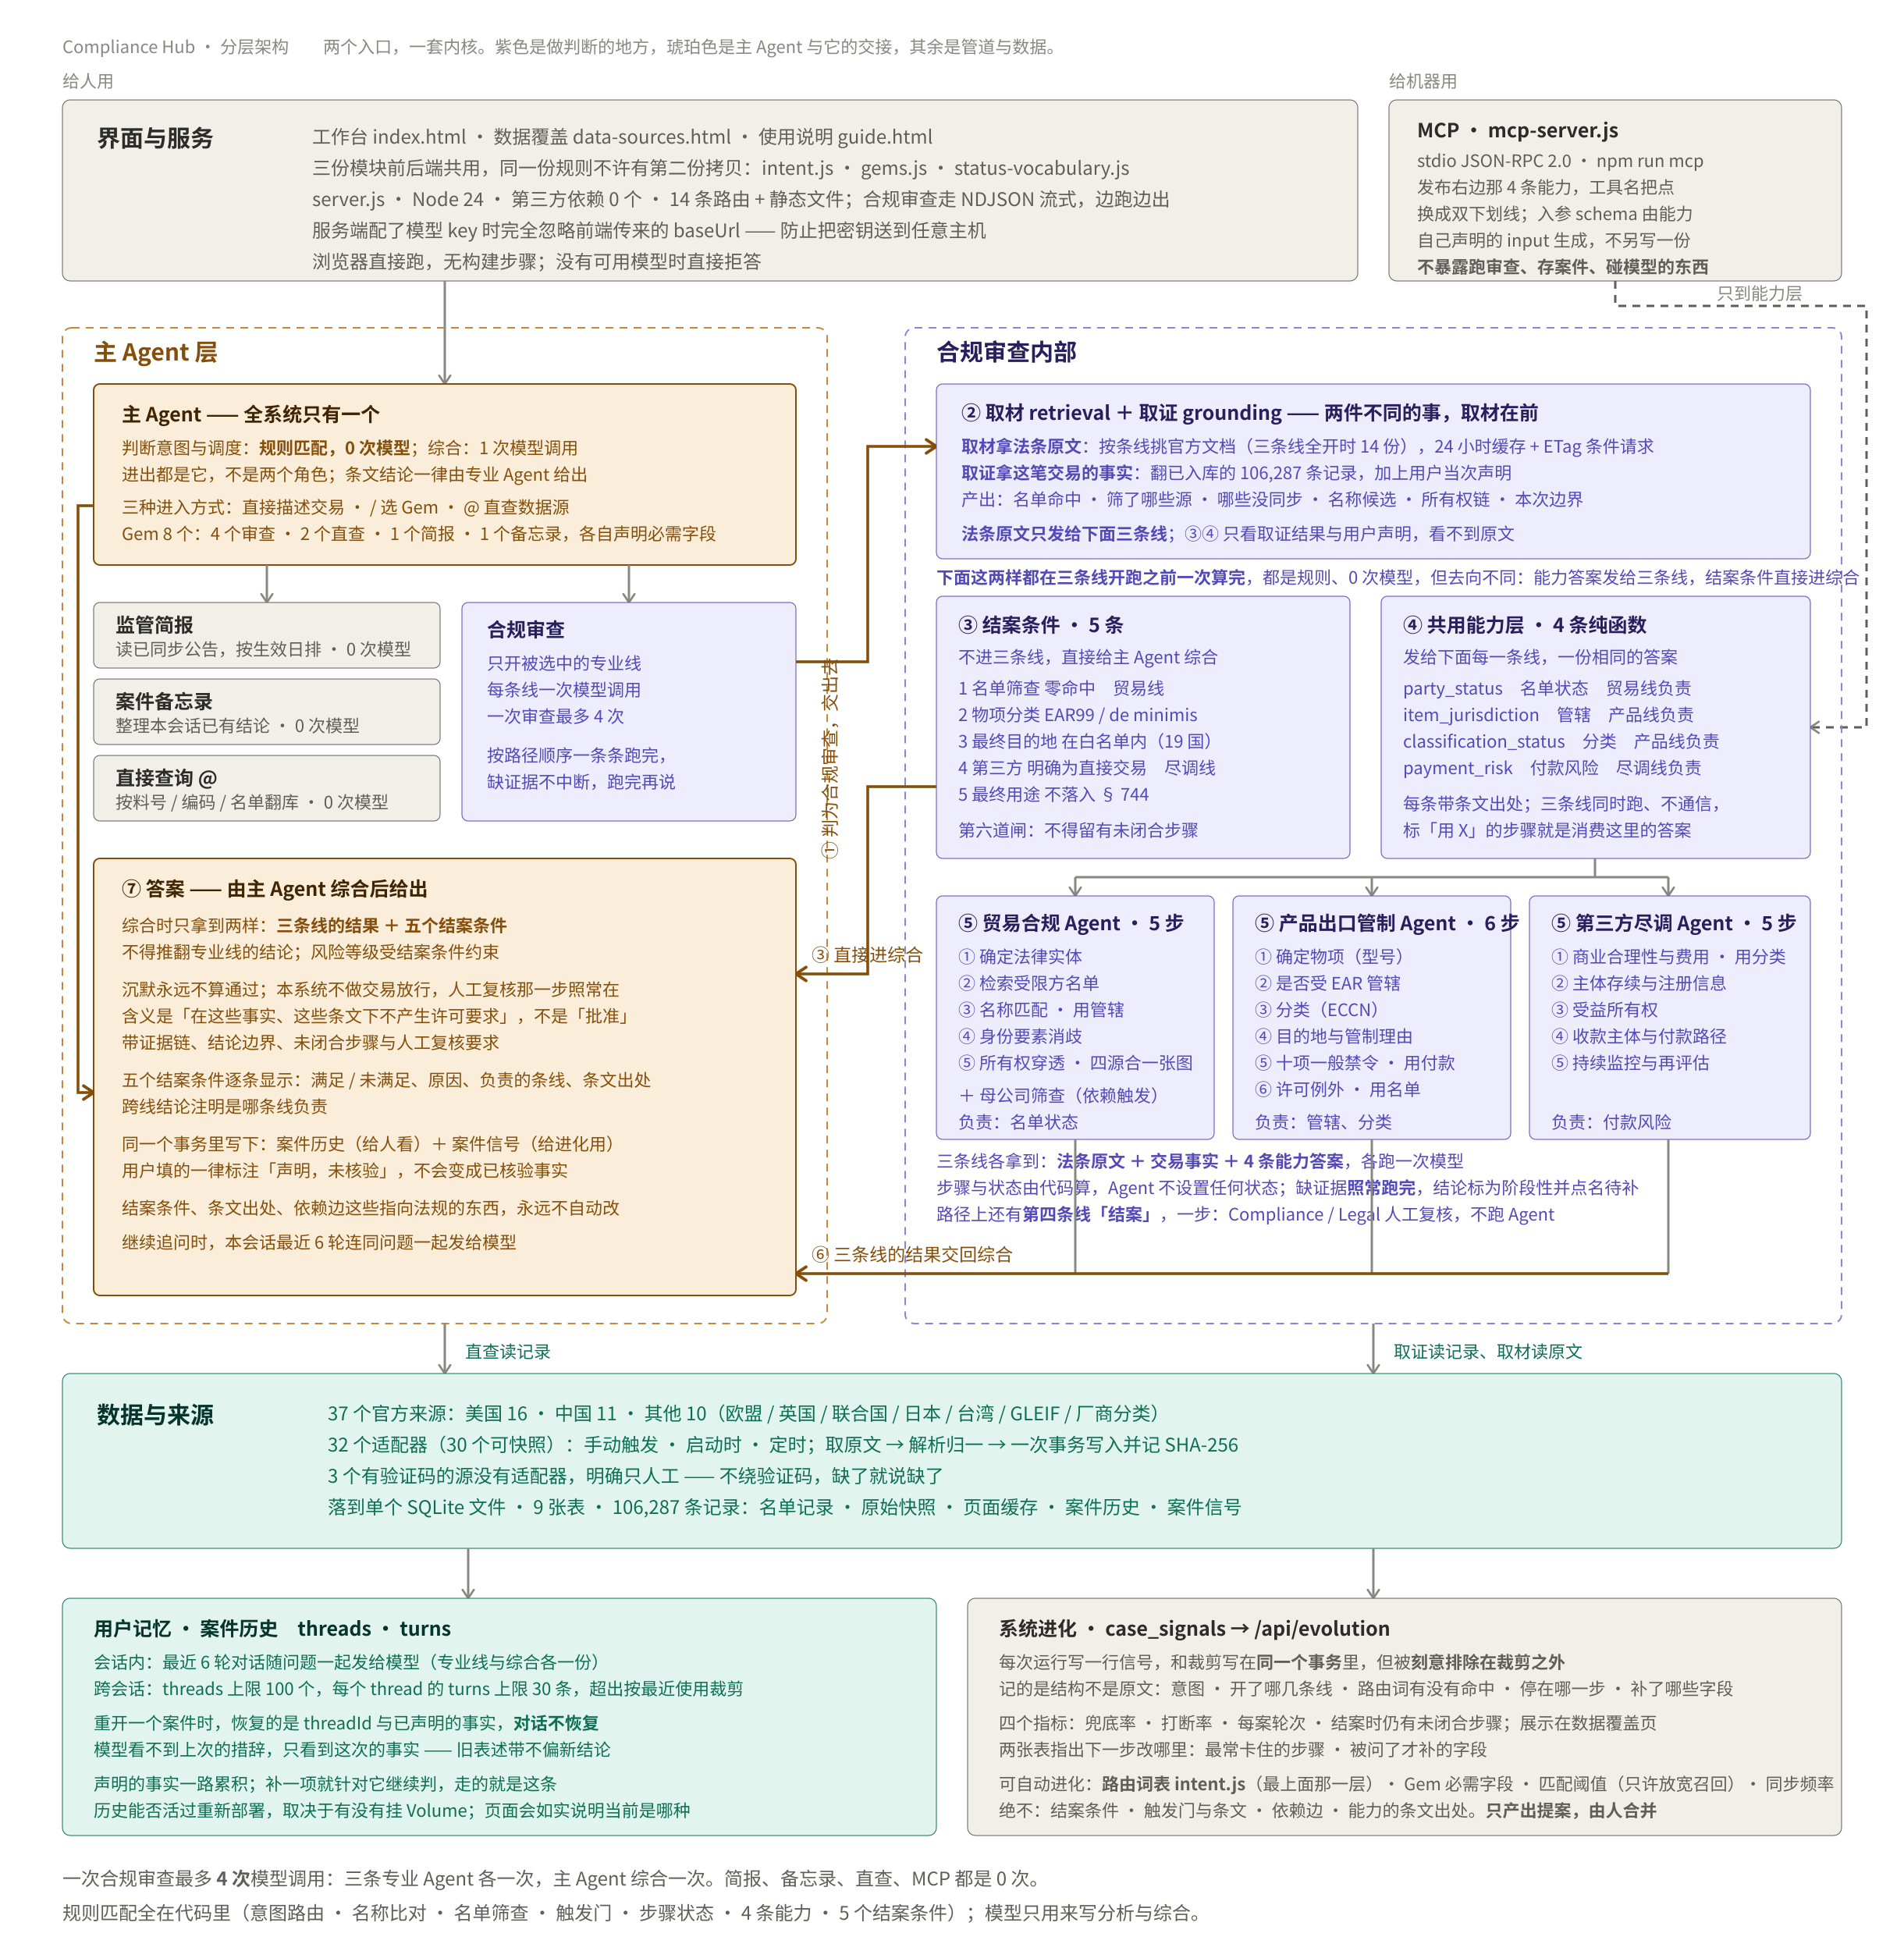
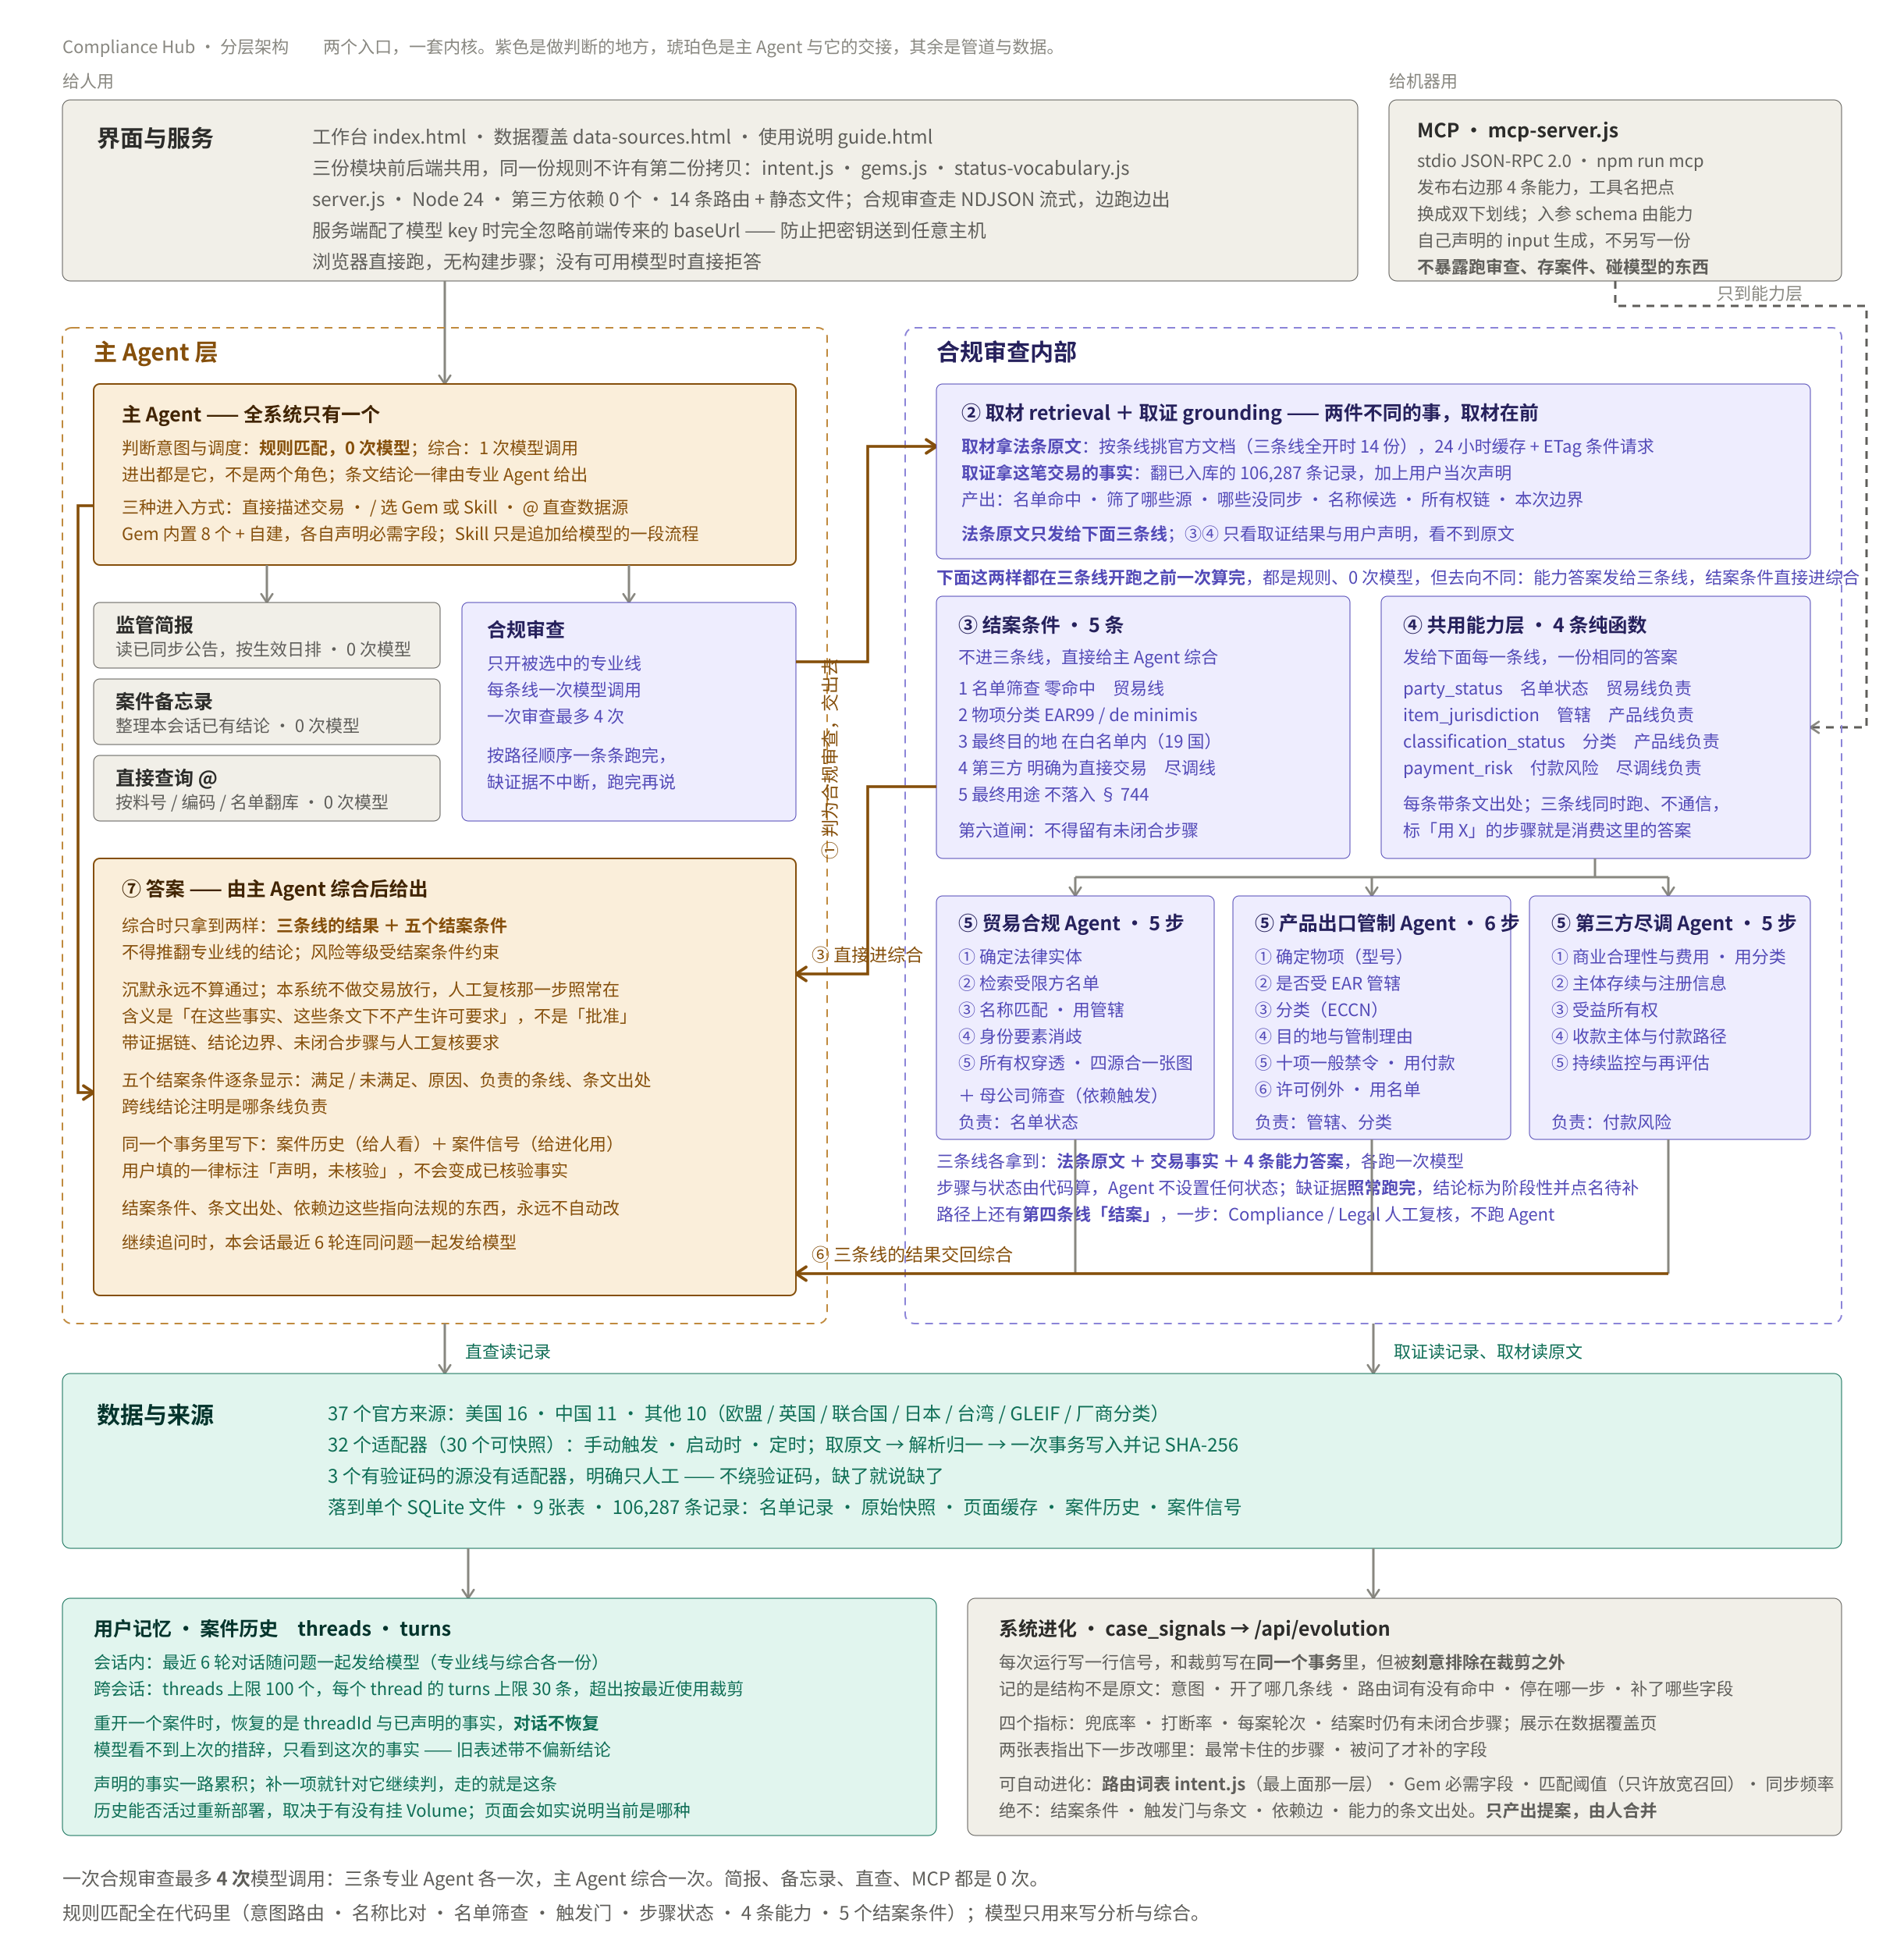
<svg xmlns="http://www.w3.org/2000/svg" width="1220" height="1250" viewBox="0 0 1220 1250" role="img">
  <style>
  svg { background: #ffffff; }
  text { font-family: "PingFang SC", "Hiragino Sans GB", "Microsoft YaHei", "Noto Sans CJK SC", -apple-system, "Segoe UI", sans-serif; }
  .layer { font-size: 15px; font-weight: 600; }
  .sub { font-size: 12.5px; font-weight: 600; }
  .ts { font-size: 12px; font-weight: 400; }
  .tn { font-size: 11px; font-weight: 400; }
  .note { font-size: 12px; fill: #5F5E5A; }
  .side { font-size: 11px; fill: #888780; }
  .arr { stroke: #888780; stroke-width: 1.5; fill: none; }
  .arr-hand { stroke: #854F0B; stroke-width: 1.8; fill: none; }
  .arr-mcp { stroke: #5F5E5A; stroke-width: 1.5; fill: none; stroke-dasharray: 5 4; }
  .lbl-hand { font-size: 11.5px; font-weight: 500; fill: #854F0B; }
  .band { fill: none; stroke-width: 1; stroke-dasharray: 5 4; }
  .c-gray rect { fill: #F1EFE8; stroke: #5F5E5A; stroke-width: 0.5; }
  .c-gray .layer, .c-gray .sub { fill: #2C2C2A; } .c-gray .ts, .c-gray .tn { fill: #5F5E5A; }
  .c-purple rect { fill: #EEEDFE; stroke: #534AB7; stroke-width: 0.5; }
  .c-purple .layer, .c-purple .sub { fill: #26215C; } .c-purple .ts, .c-purple .tn { fill: #534AB7; }
  .c-amber rect { fill: #FAEEDA; stroke: #854F0B; stroke-width: 1; }
  .c-amber .layer, .c-amber .sub { fill: #412402; } .c-amber .ts, .c-amber .tn { fill: #854F0B; }
  .c-teal rect { fill: #E1F5EE; stroke: #0F6E56; stroke-width: 0.5; }
  .c-teal .layer, .c-teal .sub { fill: #04342C; } .c-teal .ts, .c-teal .tn { fill: #0F6E56; }
</style>
  <defs>
    <marker id="a" viewBox="0 0 10 10" refX="8" refY="5" markerWidth="6" markerHeight="6" orient="auto-start-reverse">
      <path d="M2 1L8 5L2 9" fill="none" stroke="#888780" stroke-width="1.5" stroke-linecap="round" stroke-linejoin="round" />
    </marker>
    <marker id="ah" viewBox="0 0 10 10" refX="8" refY="5" markerWidth="6" markerHeight="6" orient="auto-start-reverse">
      <path d="M2 1L8 5L2 9" fill="none" stroke="#854F0B" stroke-width="1.8" stroke-linecap="round" stroke-linejoin="round" />
    </marker>
  </defs>
  <text class="side" x="40" y="34">Compliance Hub · 分层架构　　两个入口，一套内核。紫色是做判断的地方，琥珀色是主 Agent 与它的交接，其余是管道与数据。</text>
  <text class="side" x="40" y="56">给人用</text>
  <g class="c-gray">
    <rect x="40" y="64" width="830" height="116" rx="5" />
    <text class="layer" x="62" y="94">界面与服务</text>
    <text class="ts" x="200" y="92">工作台 index.html · 数据覆盖 data-sources.html · 使用说明 guide.html</text>
    <text class="ts" x="200" y="112">三份模块前后端共用，同一份规则不许有第二份拷贝：intent.js · gems.js · status-vocabulary.js</text>
    <text class="ts" x="200" y="132">server.js · Node 24 · 第三方依赖 0 个 · 14 条路由 + 静态文件；合规审查走 NDJSON 流式，边跑边出</text>
    <text class="ts" x="200" y="152">服务端配了模型 key 时完全忽略前端传来的 baseUrl —— 防止把密钥送到任意主机</text>
    <text class="ts" x="200" y="172">浏览器直接跑，无构建步骤；没有可用模型时直接拒答</text>
  </g>
  <text class="side" x="890" y="56">给机器用</text>
  <g class="c-gray">
    <rect x="890" y="64" width="290" height="116" rx="5" />
    <text class="sub" x="908" y="88">MCP · mcp-server.js</text>
    <text class="tn" x="908" y="107">stdio JSON-RPC 2.0 · npm run mcp</text>
    <text class="tn" x="908" y="124">发布右边那 4 条能力，工具名把点</text>
    <text class="tn" x="908" y="141">换成双下划线；入参 schema 由能力</text>
    <text class="tn" x="908" y="158">自己声明的 input 生成，不另写一份</text>
    <text class="tn" x="908" y="175">
      <tspan font-weight="600">不暴露跑审查、存案件、碰模型的东西</tspan>
    </text>
  </g>
  <path class="arr" d="M285 180 V246" marker-end="url(#a)" />
  <path class="arr-mcp" d="M1035 180 V196 H1196 V466 H1160" marker-end="url(#a)" />
  <text class="side" x="1100" y="192">只到能力层</text>
  <rect class="band" x="40" y="210" width="490" height="638" rx="6" stroke="#C08A3E" />
  <text class="layer" x="60" y="231" fill="#854F0B">主 Agent 层</text>
  <rect class="band" x="580" y="210" width="600" height="638" rx="6" stroke="#8B84D8" />
  <text class="layer" x="600" y="231" fill="#26215C">合规审查内部</text>
  <g class="c-amber">
    <rect x="60" y="246" width="450" height="116" rx="4" />
    <text class="sub" x="78" y="270">主 Agent —— 全系统只有一个</text>
    <text class="tn" x="78" y="291">判断意图与调度：<tspan font-weight="600">规则匹配，0 次模型</tspan>；综合：1 次模型调用</text>
    <text class="tn" x="78" y="308">进出都是它，不是两个角色；条文结论一律由专业 Agent 给出</text>
-     <text class="tn" x="78" y="329">三种进入方式：直接描述交易 · / 选 Gem · @ 直查数据源</text>
-     <text class="tn" x="78" y="346">Gem 8 个：4 个审查 · 2 个直查 · 1 个简报 · 1 个备忘录，各自声明必需字段</text>
+     <text class="tn" x="78" y="329">三种进入方式：直接描述交易 · / 选 Gem 或 Skill · @ 直查数据源</text>
+     <text class="tn" x="78" y="346">Gem 内置 8 个 + 自建，各自声明必需字段；Skill 只是追加给模型的一段流程</text>
  </g>
  <path class="arr" d="M171 362 V386" marker-end="url(#a)" />
  <path class="arr" d="M403 362 V386" marker-end="url(#a)" />
  <g class="c-gray">
    <rect x="60" y="386" width="222" height="42" rx="4" />
    <text class="sub" x="74" y="405">监管简报</text>
    <text class="tn" x="74" y="420">读已同步公告，按生效日排 · 0 次模型</text>
  </g>
  <g class="c-gray">
    <rect x="60" y="435" width="222" height="42" rx="4" />
    <text class="sub" x="74" y="454">案件备忘录</text>
    <text class="tn" x="74" y="469">整理本会话已有结论 · 0 次模型</text>
  </g>
  <g class="c-gray">
    <rect x="60" y="484" width="222" height="42" rx="4" />
    <text class="sub" x="74" y="503">直接查询 @</text>
    <text class="tn" x="74" y="518">按料号 / 编码 / 名单翻库 · 0 次模型</text>
  </g>
  <g class="c-purple">
    <rect x="296" y="386" width="214" height="140" rx="4" />
    <text class="sub" x="312" y="408">合规审查</text>
    <text class="tn" x="312" y="429">只开被选中的专业线</text>
    <text class="tn" x="312" y="446">每条线一次模型调用</text>
    <text class="tn" x="312" y="463">一次审查最多 4 次</text>
    <text class="tn" x="312" y="488">按路径顺序一条条跑完，</text>
    <text class="tn" x="312" y="505">缺证据不中断，跑完再说</text>
  </g>
  <path class="arr-hand" d="M510 424 H556 V286 H600" marker-end="url(#ah)" />
  <text class="lbl-hand" transform="rotate(-90 536 486)" x="536" y="486" text-anchor="middle">① 判为合规审查，交出去</text>
  <g class="c-purple">
    <rect x="600" y="246" width="560" height="112" rx="4" />
    <text class="sub" x="616" y="269">② 取材 retrieval ＋ 取证 grounding —— 两件不同的事，取材在前</text>
    <text class="tn" x="616" y="290">
      <tspan font-weight="600">取材拿法条原文</tspan>：按条线挑官方文档（三条线全开时 14 份），24 小时缓存 + ETag 条件请求</text>
    <text class="tn" x="616" y="307">
      <tspan font-weight="600">取证拿这笔交易的事实</tspan>：翻已入库的 106,287 条记录，加上用户当次声明</text>
    <text class="tn" x="616" y="324">　产出：名单命中 · 筛了哪些源 · 哪些没同步 · 名称候选 · 所有权链 · 本次边界</text>
    <text class="tn" x="616" y="346">
      <tspan font-weight="600">法条原文只发给下面三条线</tspan>；③④ 只看取证结果与用户声明，看不到原文</text>
  </g>
  <text class="tn" x="600" y="374" fill="#534AB7">
    <tspan font-weight="600">下面这两样都在三条线开跑之前一次算完</tspan>，都是规则、0 次模型，但去向不同：能力答案发给三条线，结案条件直接进综合</text>
  <g class="c-purple">
    <rect x="600" y="382" width="265" height="168" rx="4" />
    <text class="sub" x="614" y="405">③ 结案条件 · 5 条</text>
    <text class="tn" x="614" y="425">不进三条线，直接给主 Agent 综合</text>
    <text class="tn" x="614" y="445">1 名单筛查 零命中　贸易线</text>
    <text class="tn" x="614" y="462">2 物项分类 EAR99 / de minimis</text>
    <text class="tn" x="614" y="479">3 最终目的地 在白名单内（19 国）</text>
    <text class="tn" x="614" y="496">4 第三方 明确为直接交易　尽调线</text>
    <text class="tn" x="614" y="513">5 最终用途 不落入 § 744</text>
    <text class="tn" x="614" y="536">第六道闸：不得留有未闭合步骤</text>
  </g>
  <g class="c-purple">
    <rect x="885" y="382" width="275" height="168" rx="4" />
    <text class="sub" x="899" y="405">④ 共用能力层 · 4 条纯函数</text>
    <text class="tn" x="899" y="425">发给下面每一条线，一份相同的答案</text>
    <text class="tn" x="899" y="445">party_status　名单状态　贸易线负责</text>
    <text class="tn" x="899" y="462">item_jurisdiction　管辖　产品线负责</text>
    <text class="tn" x="899" y="479">classification_status　分类　产品线负责</text>
    <text class="tn" x="899" y="496">payment_risk　付款风险　尽调线负责</text>
    <text class="tn" x="899" y="519">每条带条文出处；三条线同时跑、不通信，</text>
    <text class="tn" x="899" y="536">标「用 X」的步骤就是消费这里的答案</text>
  </g>
  <path class="arr" d="M1022 550 V562" />
  <path class="arr" d="M689 562 H1069" />
  <path class="arr" d="M689 562 V574" marker-end="url(#a)" />
  <path class="arr" d="M879 562 V574" marker-end="url(#a)" />
  <path class="arr" d="M1069 562 V574" marker-end="url(#a)" />
  <g class="c-purple">
    <rect x="600" y="574" width="178" height="156" rx="4" />
    <text class="sub" x="614" y="596">⑤ 贸易合规 Agent · 5 步</text>
    <text class="tn" x="614" y="617">① 确定法律实体</text>
    <text class="tn" x="614" y="634">② 检索受限方名单</text>
    <text class="tn" x="614" y="651">③ 名称匹配 · 用管辖</text>
    <text class="tn" x="614" y="668">④ 身份要素消歧</text>
    <text class="tn" x="614" y="685">⑤ 所有权穿透 · 四源合一张图</text>
    <text class="tn" x="614" y="706">＋ 母公司筛查（依赖触发）</text>
    <text class="tn" x="614" y="723">负责：名单状态</text>
  </g>
  <g class="c-purple">
    <rect x="790" y="574" width="178" height="156" rx="4" />
    <text class="sub" x="804" y="596">⑤ 产品出口管制 Agent · 6 步</text>
    <text class="tn" x="804" y="617">① 确定物项（型号）</text>
    <text class="tn" x="804" y="634">② 是否受 EAR 管辖</text>
    <text class="tn" x="804" y="651">③ 分类（ECCN）</text>
    <text class="tn" x="804" y="668">④ 目的地与管制理由</text>
    <text class="tn" x="804" y="685">⑤ 十项一般禁令 · 用付款</text>
    <text class="tn" x="804" y="702">⑥ 许可例外 · 用名单</text>
    <text class="tn" x="804" y="723">负责：管辖、分类</text>
  </g>
  <g class="c-purple">
    <rect x="980" y="574" width="180" height="156" rx="4" />
    <text class="sub" x="994" y="596">⑤ 第三方尽调 Agent · 5 步</text>
    <text class="tn" x="994" y="617">① 商业合理性与费用 · 用分类</text>
    <text class="tn" x="994" y="634">② 主体存续与注册信息</text>
    <text class="tn" x="994" y="651">③ 受益所有权</text>
    <text class="tn" x="994" y="668">④ 收款主体与付款路径</text>
    <text class="tn" x="994" y="685">⑤ 持续监控与再评估</text>
    <text class="tn" x="994" y="723">负责：付款风险</text>
  </g>
  <text class="tn" x="600" y="748" fill="#534AB7">三条线各拿到：<tspan font-weight="600">法条原文 ＋ 交易事实 ＋ 4 条能力答案</tspan>，各跑一次模型</text>
  <text class="tn" x="600" y="765" fill="#534AB7">步骤与状态由代码算，Agent 不设置任何状态；缺证据<tspan font-weight="600">照常跑完</tspan>，结论标为阶段性并点名待补</text>
  <text class="tn" x="600" y="782" fill="#534AB7">路径上还有<tspan font-weight="600">第四条线「结案」</tspan>，一步：Compliance / Legal 人工复核，不跑 Agent</text>
  <path class="arr" d="M689 730 V816" />
  <path class="arr" d="M879 730 V816" />
  <path class="arr" d="M1069 730 V816" />
  <path class="arr-hand" d="M1069 816 H510" marker-end="url(#ah)" />
  <text class="lbl-hand" x="520" y="808">⑥ 三条线的结果交回综合</text>
  <path class="arr-hand" d="M600 504 H556 V624 H510" marker-end="url(#ah)" />
  <text class="lbl-hand" x="520" y="616">③ 直接进综合</text>
  <path class="arr-hand" d="M60 324 H50 V700 H60" marker-end="url(#ah)" />
  <g class="c-amber">
    <rect x="60" y="550" width="450" height="280" rx="4" />
    <text class="sub" x="78" y="574">⑦ 答案 —— 由主 Agent 综合后给出</text>
    <text class="tn" x="78" y="597">综合时只拿到两样：<tspan font-weight="600">三条线的结果 ＋ 五个结案条件</tspan>
    </text>
    <text class="tn" x="78" y="614">不得推翻专业线的结论；风险等级受结案条件约束</text>
    <text class="tn" x="78" y="638">沉默永远不算通过；本系统不做交易放行，人工复核那一步照常在</text>
    <text class="tn" x="78" y="655">含义是「在这些事实、这些条文下不产生许可要求」，不是「批准」</text>
    <text class="tn" x="78" y="672">带证据链、结论边界、未闭合步骤与人工复核要求</text>
    <text class="tn" x="78" y="696">五个结案条件逐条显示：满足 / 未满足、原因、负责的条线、条文出处</text>
    <text class="tn" x="78" y="713">跨线结论注明是哪条线负责</text>
    <text class="tn" x="78" y="737">同一个事务里写下：案件历史（给人看）＋ 案件信号（给进化用）</text>
    <text class="tn" x="78" y="754">用户填的一律标注「声明，未核验」，不会变成已核验事实</text>
    <text class="tn" x="78" y="778">结案条件、条文出处、依赖边这些指向法规的东西，永远不自动改</text>
    <text class="tn" x="78" y="800">继续追问时，本会话最近 6 轮连同问题一起发给模型</text>
  </g>
  <path class="arr" d="M285 848 V880" marker-end="url(#a)" />
  <path class="arr" d="M880 848 V880" marker-end="url(#a)" />
  <text class="tn" x="298" y="870" fill="#0F6E56">直查读记录</text>
  <text class="tn" x="893" y="870" fill="#0F6E56">取证读记录、取材读原文</text>
  <g class="c-teal">
    <rect x="40" y="880" width="1140" height="112" rx="5" />
    <text class="layer" x="62" y="912">数据与来源</text>
    <text class="ts" x="210" y="910">37 个官方来源：美国 16 · 中国 11 · 其他 10（欧盟 / 英国 / 联合国 / 日本 / 台湾 / GLEIF / 厂商分类）</text>
    <text class="ts" x="210" y="930">32 个适配器（30 个可快照）：手动触发 · 启动时 · 定时；取原文 → 解析归一 → 一次事务写入并记 SHA-256</text>
    <text class="ts" x="210" y="950">3 个有验证码的源没有适配器，明确只人工 —— 不绕验证码，缺了就说缺了</text>
    <text class="ts" x="210" y="970">落到单个 SQLite 文件 · 9 张表 · 106,287 条记录：名单记录 · 原始快照 · 页面缓存 · 案件历史 · 案件信号</text>
  </g>
  <path class="arr" d="M300 992 V1024" marker-end="url(#a)" />
  <path class="arr" d="M880 992 V1024" marker-end="url(#a)" />
  <g class="c-teal">
    <rect x="40" y="1024" width="560" height="152" rx="5" />
    <text class="sub" x="60" y="1048">用户记忆 · 案件历史　threads · turns</text>
    <text class="tn" x="60" y="1069">会话内：最近 6 轮对话随问题一起发给模型（专业线与综合各一份）</text>
    <text class="tn" x="60" y="1086">跨会话：threads 上限 100 个，每个 thread 的 turns 上限 30 条，超出按最近使用裁剪</text>
    <text class="tn" x="60" y="1108">重开一个案件时，恢复的是 threadId 与已声明的事实，<tspan font-weight="600">对话不恢复</tspan>
    </text>
    <text class="tn" x="60" y="1125">　模型看不到上次的措辞，只看到这次的事实 —— 旧表述带不偏新结论</text>
    <text class="tn" x="60" y="1147">声明的事实一路累积；补一项就针对它继续判，走的就是这条</text>
    <text class="tn" x="60" y="1164">历史能否活过重新部署，取决于有没有挂 Volume；页面会如实说明当前是哪种</text>
  </g>
  <g class="c-gray">
    <rect x="620" y="1024" width="560" height="152" rx="5" />
    <text class="sub" x="640" y="1048">系统进化 · case_signals → /api/evolution</text>
    <text class="tn" x="640" y="1069">每次运行写一行信号，和裁剪写在<tspan font-weight="600">同一个事务</tspan>里，但被<tspan font-weight="600">刻意排除在裁剪之外</tspan>
    </text>
    <text class="tn" x="640" y="1086">记的是结构不是原文：意图 · 开了哪几条线 · 路由词有没有命中 · 停在哪一步 · 补了哪些字段</text>
    <text class="tn" x="640" y="1108">四个指标：兜底率 · 打断率 · 每案轮次 · 结案时仍有未闭合步骤；展示在数据覆盖页</text>
    <text class="tn" x="640" y="1125">两张表指出下一步改哪里：最常卡住的步骤 · 被问了才补的字段</text>
    <text class="tn" x="640" y="1147">可自动进化：<tspan font-weight="600">路由词表 intent.js</tspan>（最上面那一层）· Gem 必需字段 · 匹配阈值（只许放宽召回）· 同步频率</text>
    <text class="tn" x="640" y="1164">绝不：结案条件 · 触发门与条文 · 依赖边 · 能力的条文出处。<tspan font-weight="600">只产出提案，由人合并</tspan>
    </text>
  </g>
  <text class="note" x="40" y="1208">一次合规审查最多 <tspan font-weight="600">4 次</tspan>模型调用：三条专业 Agent 各一次，主 Agent 综合一次。简报、备忘录、直查、MCP 都是 0 次。</text>
  <text class="note" x="40" y="1230">规则匹配全在代码里（意图路由 · 名称比对 · 名单筛查 · 触发门 · 步骤状态 · 4 条能力 · 5 个结案条件）；模型只用来写分析与综合。</text>
</svg>
